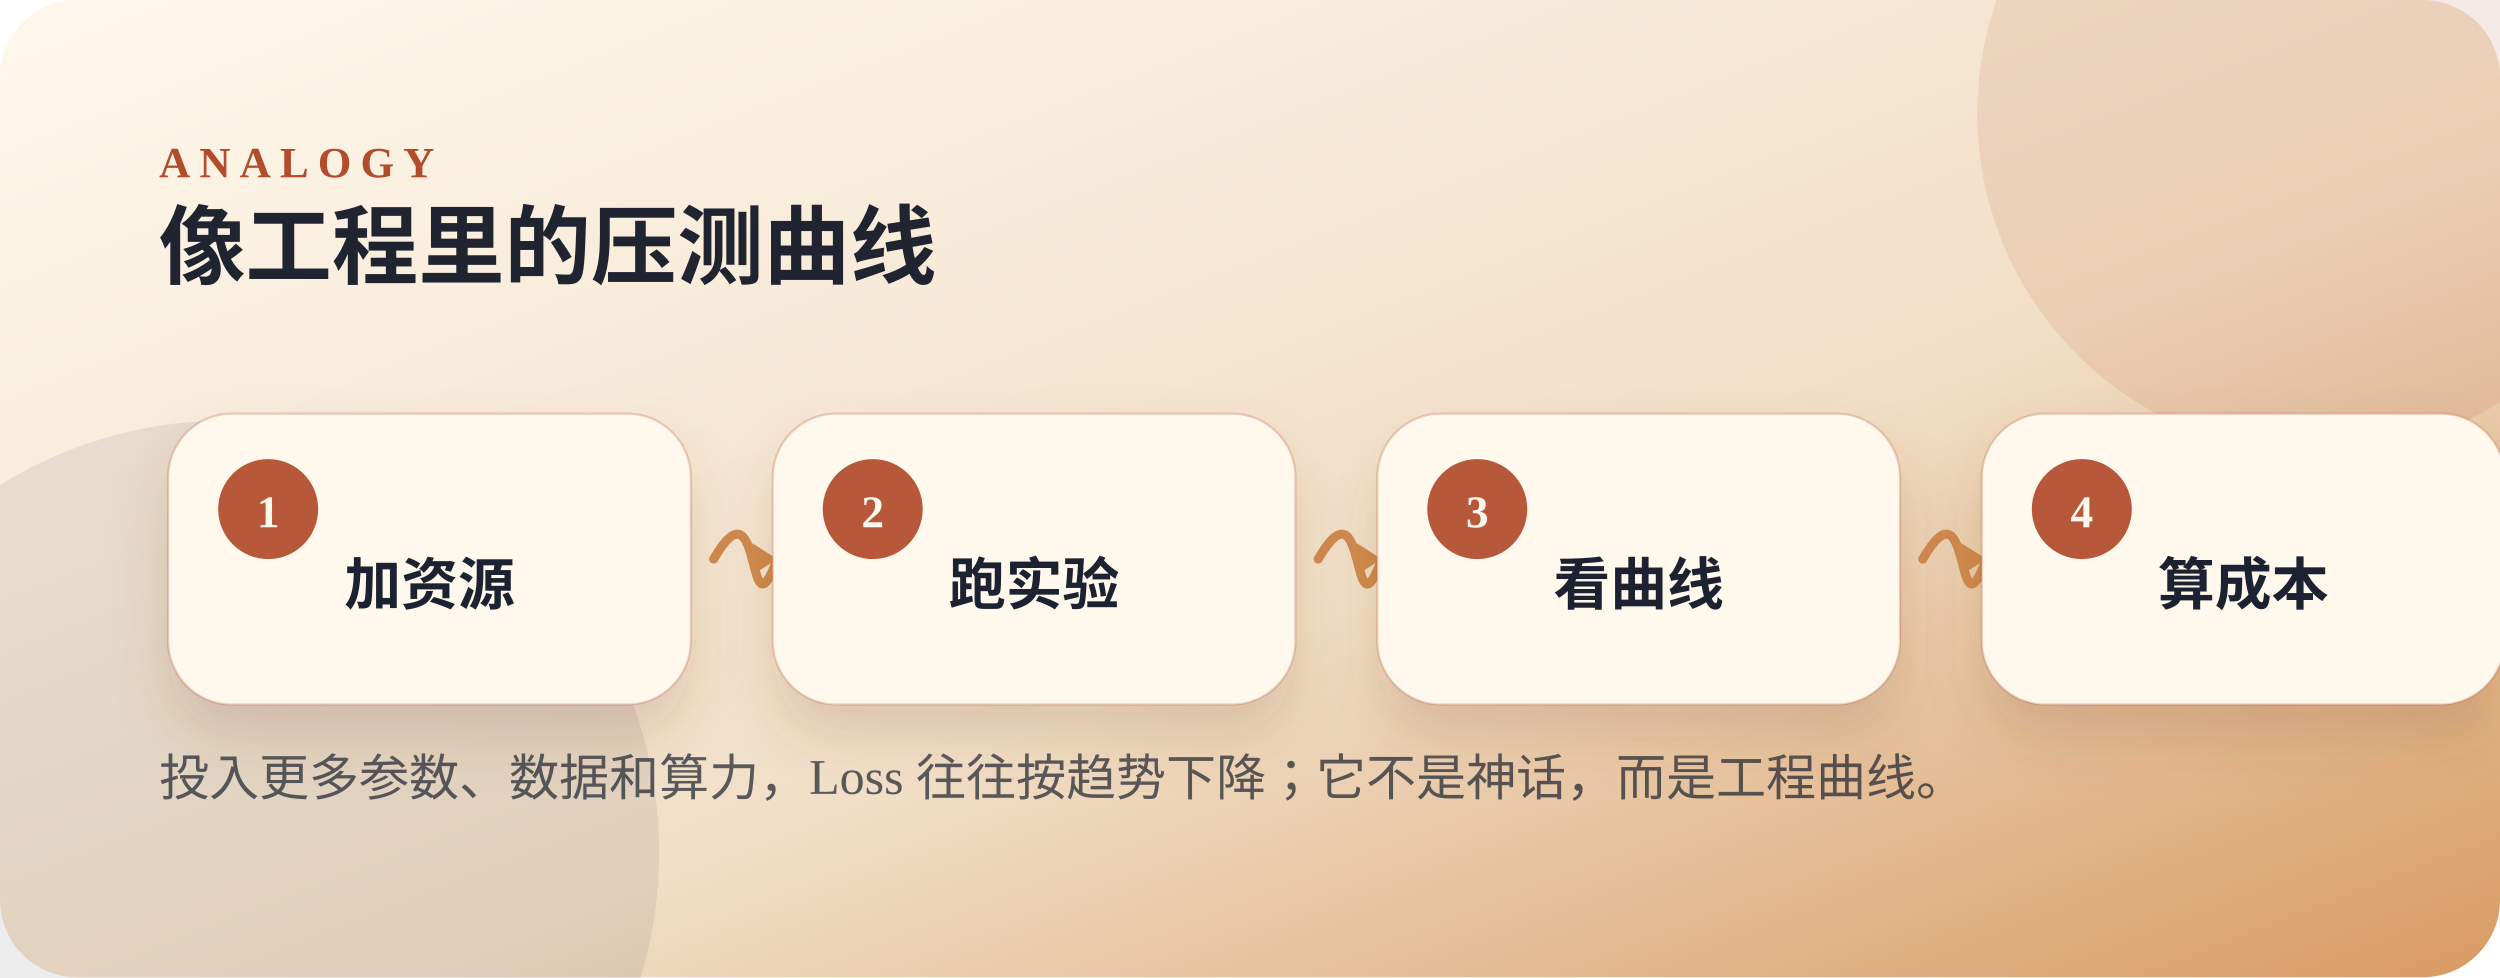
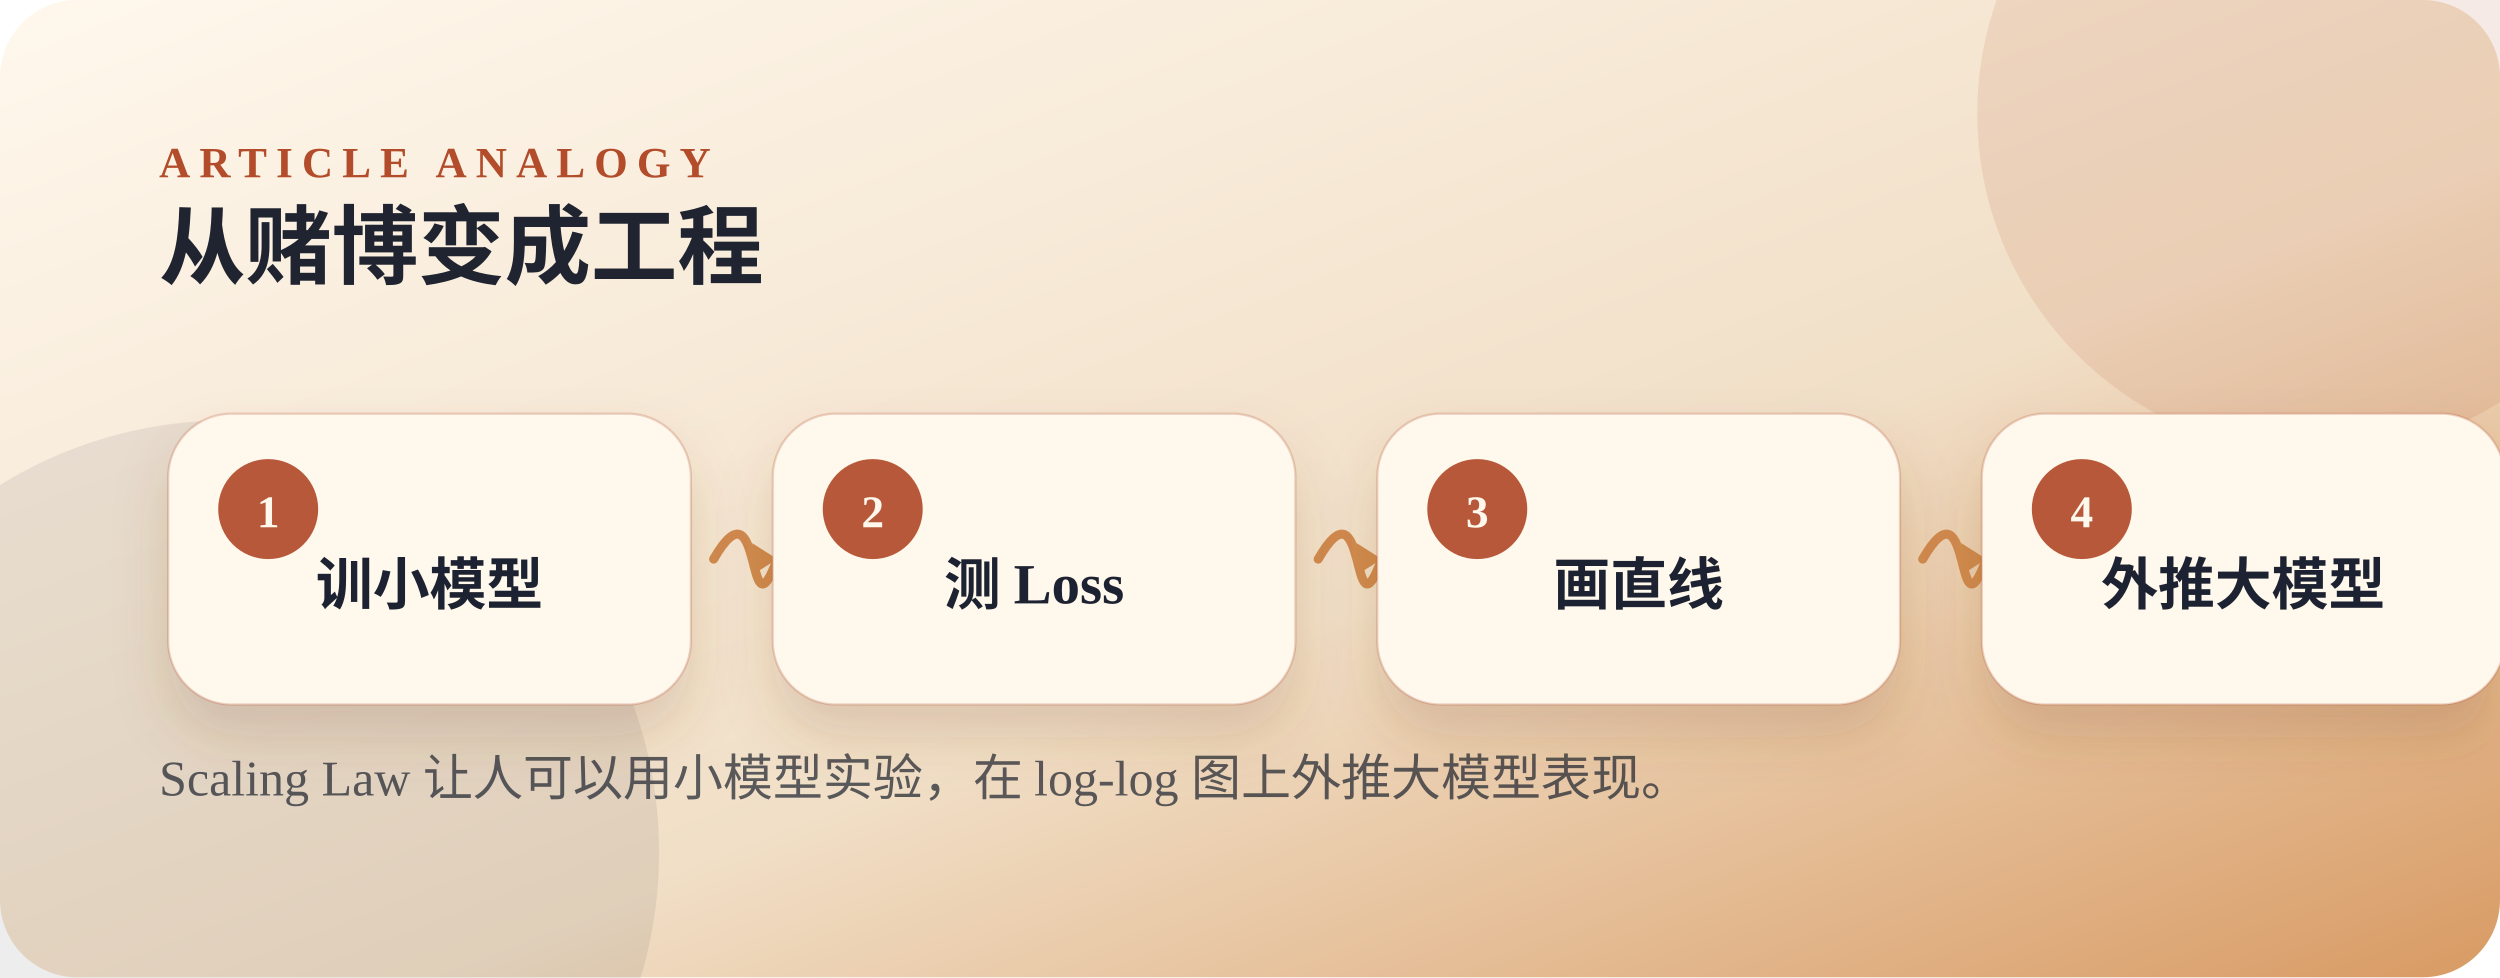
- <svg xmlns="http://www.w3.org/2000/svg" viewBox="0 0 1100 430" role="img" aria-label="像工程里的压测曲线">
+ <svg xmlns="http://www.w3.org/2000/svg" viewBox="0 0 1100 430" role="img" aria-label="从赌博变成工程">
  <defs>
    <linearGradient id="paper" x1="0%" y1="0%" x2="100%" y2="100%">
      <stop offset="0%" stop-color="#fff8ed" />
      <stop offset="58%" stop-color="#f1dfc7" />
      <stop offset="100%" stop-color="#d89a63" />
    </linearGradient>
    <filter id="softShadow" x="-20%" y="-30%" width="140%" height="170%">
      <feDropShadow dx="0" dy="14" stdDeviation="12" flood-color="#7b4a25" flood-opacity="0.18" />
    </filter>
  </defs>
  <rect width="1100" height="430" rx="34" fill="url(#paper)" />
  <circle cx="1020" cy="50" r="150" fill="rgba(178,76,42,0.12)" />
  <circle cx="100" cy="375" r="190" fill="rgba(31,36,48,0.08)" />
-   <text x="70" y="78" fill="#b24c2a" font-size="19" font-weight="800" letter-spacing="4">ANALOGY</text>
-   <text x="70" y="122" fill="#1f2430" font-size="38" font-weight="800">像工程里的压测曲线</text>
-   <text x="70" y="350" fill="rgba(31,36,48,0.72)" font-size="22">投入更多参数、数据和算力，Loss 往往按趋势下降；它不是神话，而是工程曲线。</text>
+   <text x="70" y="78" fill="#b24c2a" font-size="19" font-weight="800" letter-spacing="4">ARTICLE ANALOGY</text>
+   <text x="70" y="122" fill="#1f2430" font-size="38" font-weight="800">从赌博变成工程</text>
+   <text x="70" y="350" fill="rgba(31,36,48,0.72)" font-size="22">Scaling Law 让人可以用小模型实验，在 log-log 图上外推大模型表现。</text>
  <path d="M 314 246.0 C 336 208, 328 284, 342 246.0" fill="none" stroke="#d08a4e" stroke-width="4" stroke-linecap="round" />
  <path d="M 342 246.0 l -11 -7 v14 z" fill="#d08a4e" />
  <path d="M 580 246.0 C 602 208, 594 284, 608 246.0" fill="none" stroke="#d08a4e" stroke-width="4" stroke-linecap="round" />
  <path d="M 608 246.0 l -11 -7 v14 z" fill="#d08a4e" />
  <path d="M 846 246.0 C 868 208, 860 284, 874 246.0" fill="none" stroke="#d08a4e" stroke-width="4" stroke-linecap="round" />
  <path d="M 874 246.0 l -11 -7 v14 z" fill="#d08a4e" />
  <g filter="url(#softShadow)">
    <rect x="74" y="182" width="230" height="128" rx="28" fill="#fff8ed" stroke="rgba(178,76,42,0.24)" />
    <circle cx="118" cy="224" r="22" fill="#b24c2a" opacity="0.92" />
    <text x="118" y="232" text-anchor="middle" fill="#fff8ed" font-size="20" font-weight="800">1</text>
-     <text x="189.0" y="266" text-anchor="middle" fill="#1f2430" font-size="25" font-weight="800">加资源</text>
+     <text x="189.0" y="266" text-anchor="middle" fill="#1f2430" font-size="25" font-weight="800">训小模型</text>
  </g>
  <g filter="url(#softShadow)">
    <rect x="340" y="182" width="230" height="128" rx="28" fill="#fff8ed" stroke="rgba(178,76,42,0.24)" />
    <circle cx="384" cy="224" r="22" fill="#b24c2a" opacity="0.92" />
    <text x="384" y="232" text-anchor="middle" fill="#fff8ed" font-size="20" font-weight="800">2</text>
-     <text x="455.0" y="266" text-anchor="middle" fill="#1f2430" font-size="25" font-weight="800">跑实验</text>
+     <text x="455.0" y="266" text-anchor="middle" fill="#1f2430" font-size="25" font-weight="800">测 Loss</text>
  </g>
  <g filter="url(#softShadow)">
    <rect x="606" y="182" width="230" height="128" rx="28" fill="#fff8ed" stroke="rgba(178,76,42,0.24)" />
    <circle cx="650" cy="224" r="22" fill="#b24c2a" opacity="0.92" />
    <text x="650" y="232" text-anchor="middle" fill="#fff8ed" font-size="20" font-weight="800">3</text>
-     <text x="721.0" y="266" text-anchor="middle" fill="#1f2430" font-size="25" font-weight="800">看曲线</text>
+     <text x="721.0" y="266" text-anchor="middle" fill="#1f2430" font-size="25" font-weight="800">画直线</text>
  </g>
  <g filter="url(#softShadow)">
    <rect x="872" y="182" width="230" height="128" rx="28" fill="#fff8ed" stroke="rgba(178,76,42,0.24)" />
    <circle cx="916" cy="224" r="22" fill="#b24c2a" opacity="0.92" />
    <text x="916" y="232" text-anchor="middle" fill="#fff8ed" font-size="20" font-weight="800">4</text>
-     <text x="987.0" y="266" text-anchor="middle" fill="#1f2430" font-size="25" font-weight="800">算成本</text>
+     <text x="987.0" y="266" text-anchor="middle" fill="#1f2430" font-size="25" font-weight="800">外推大模型</text>
  </g>
</svg>
